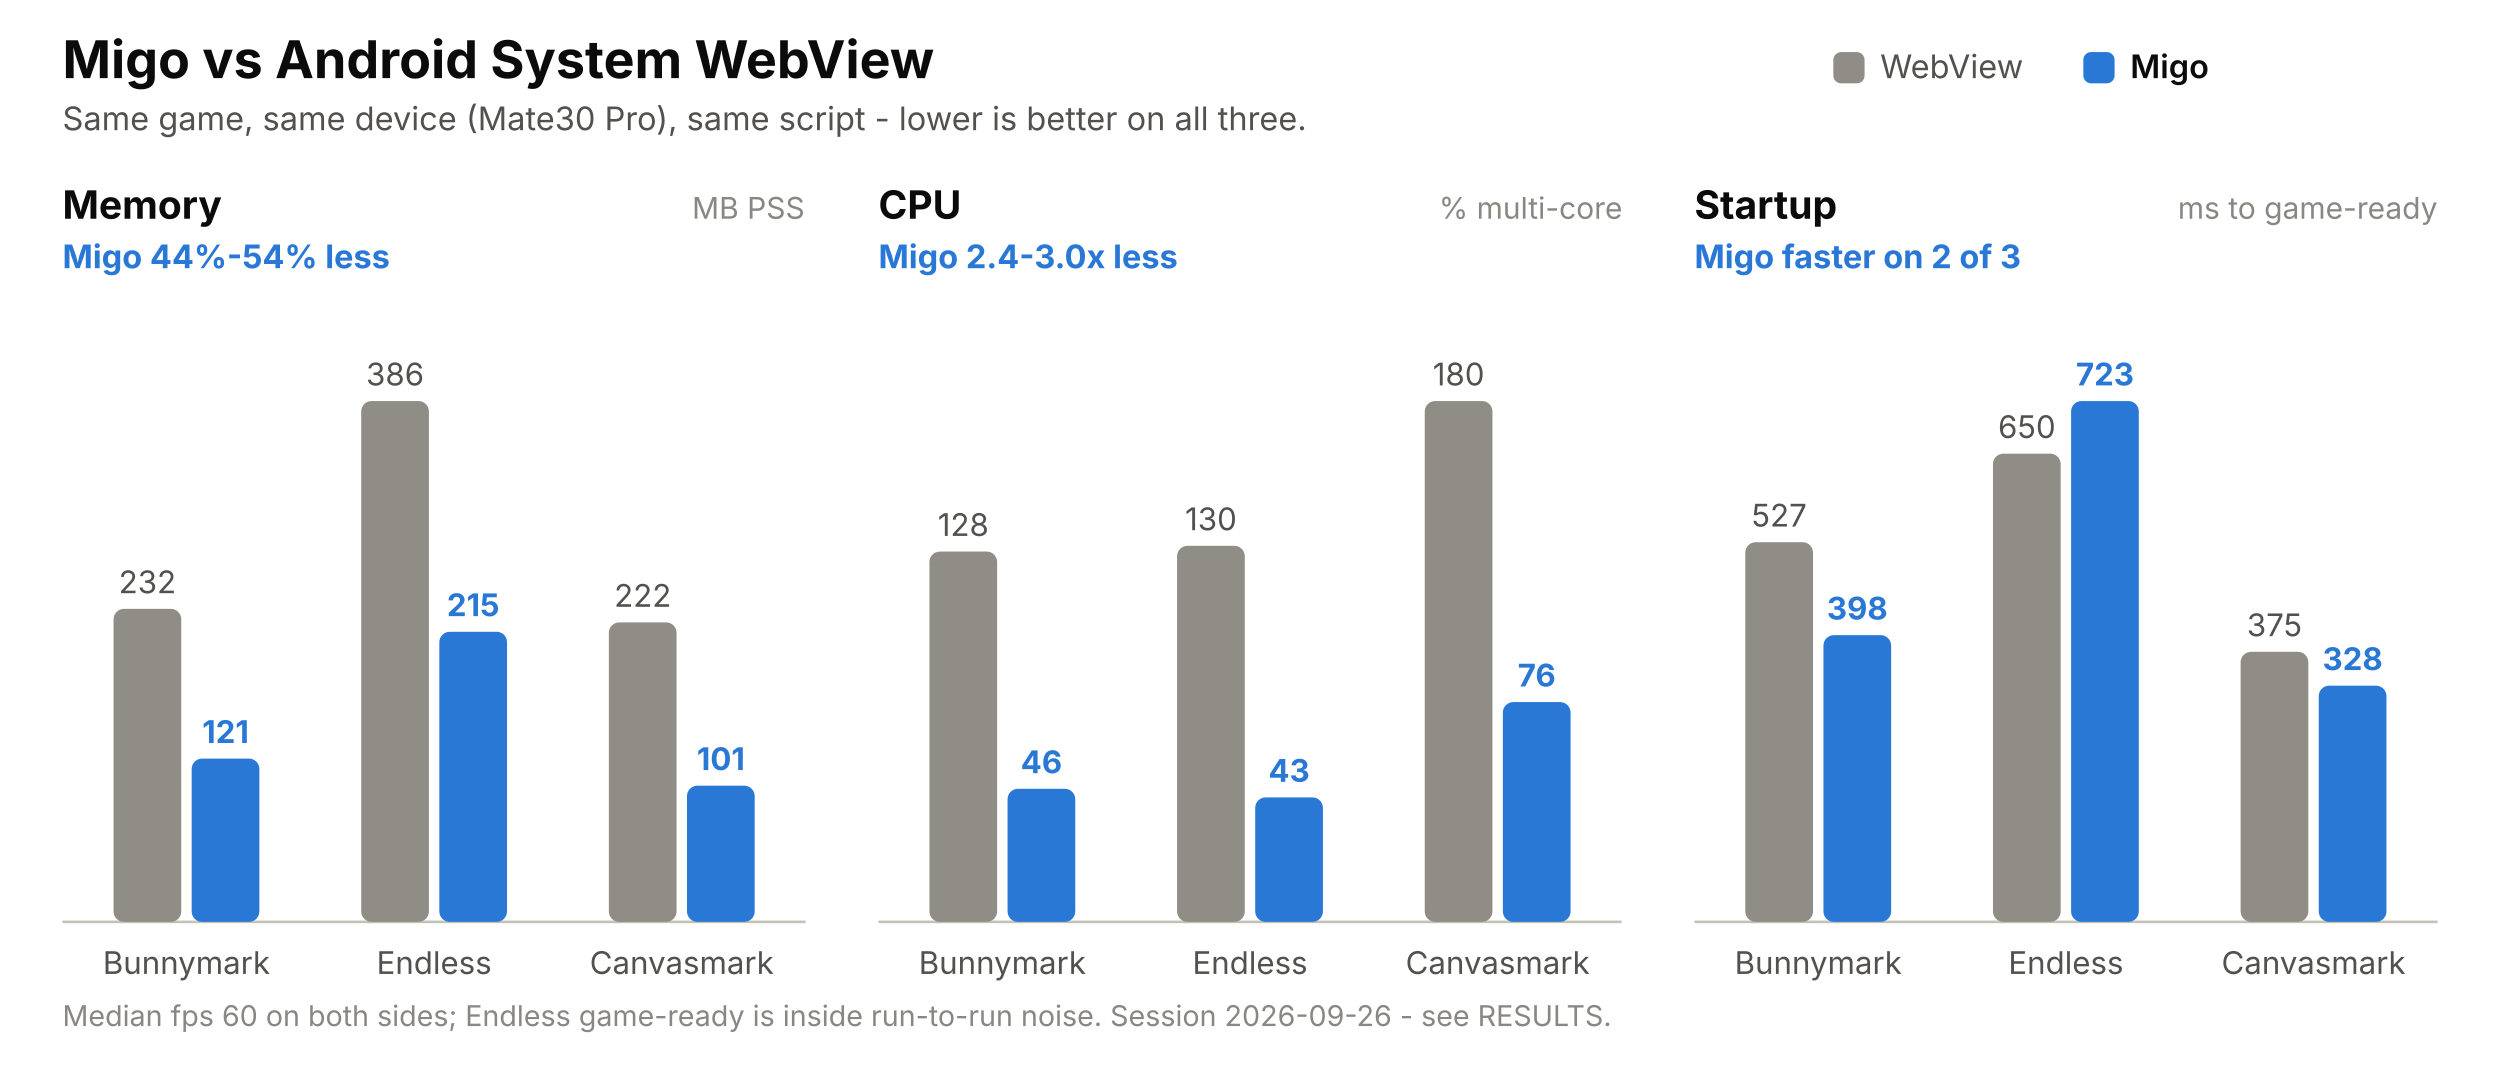
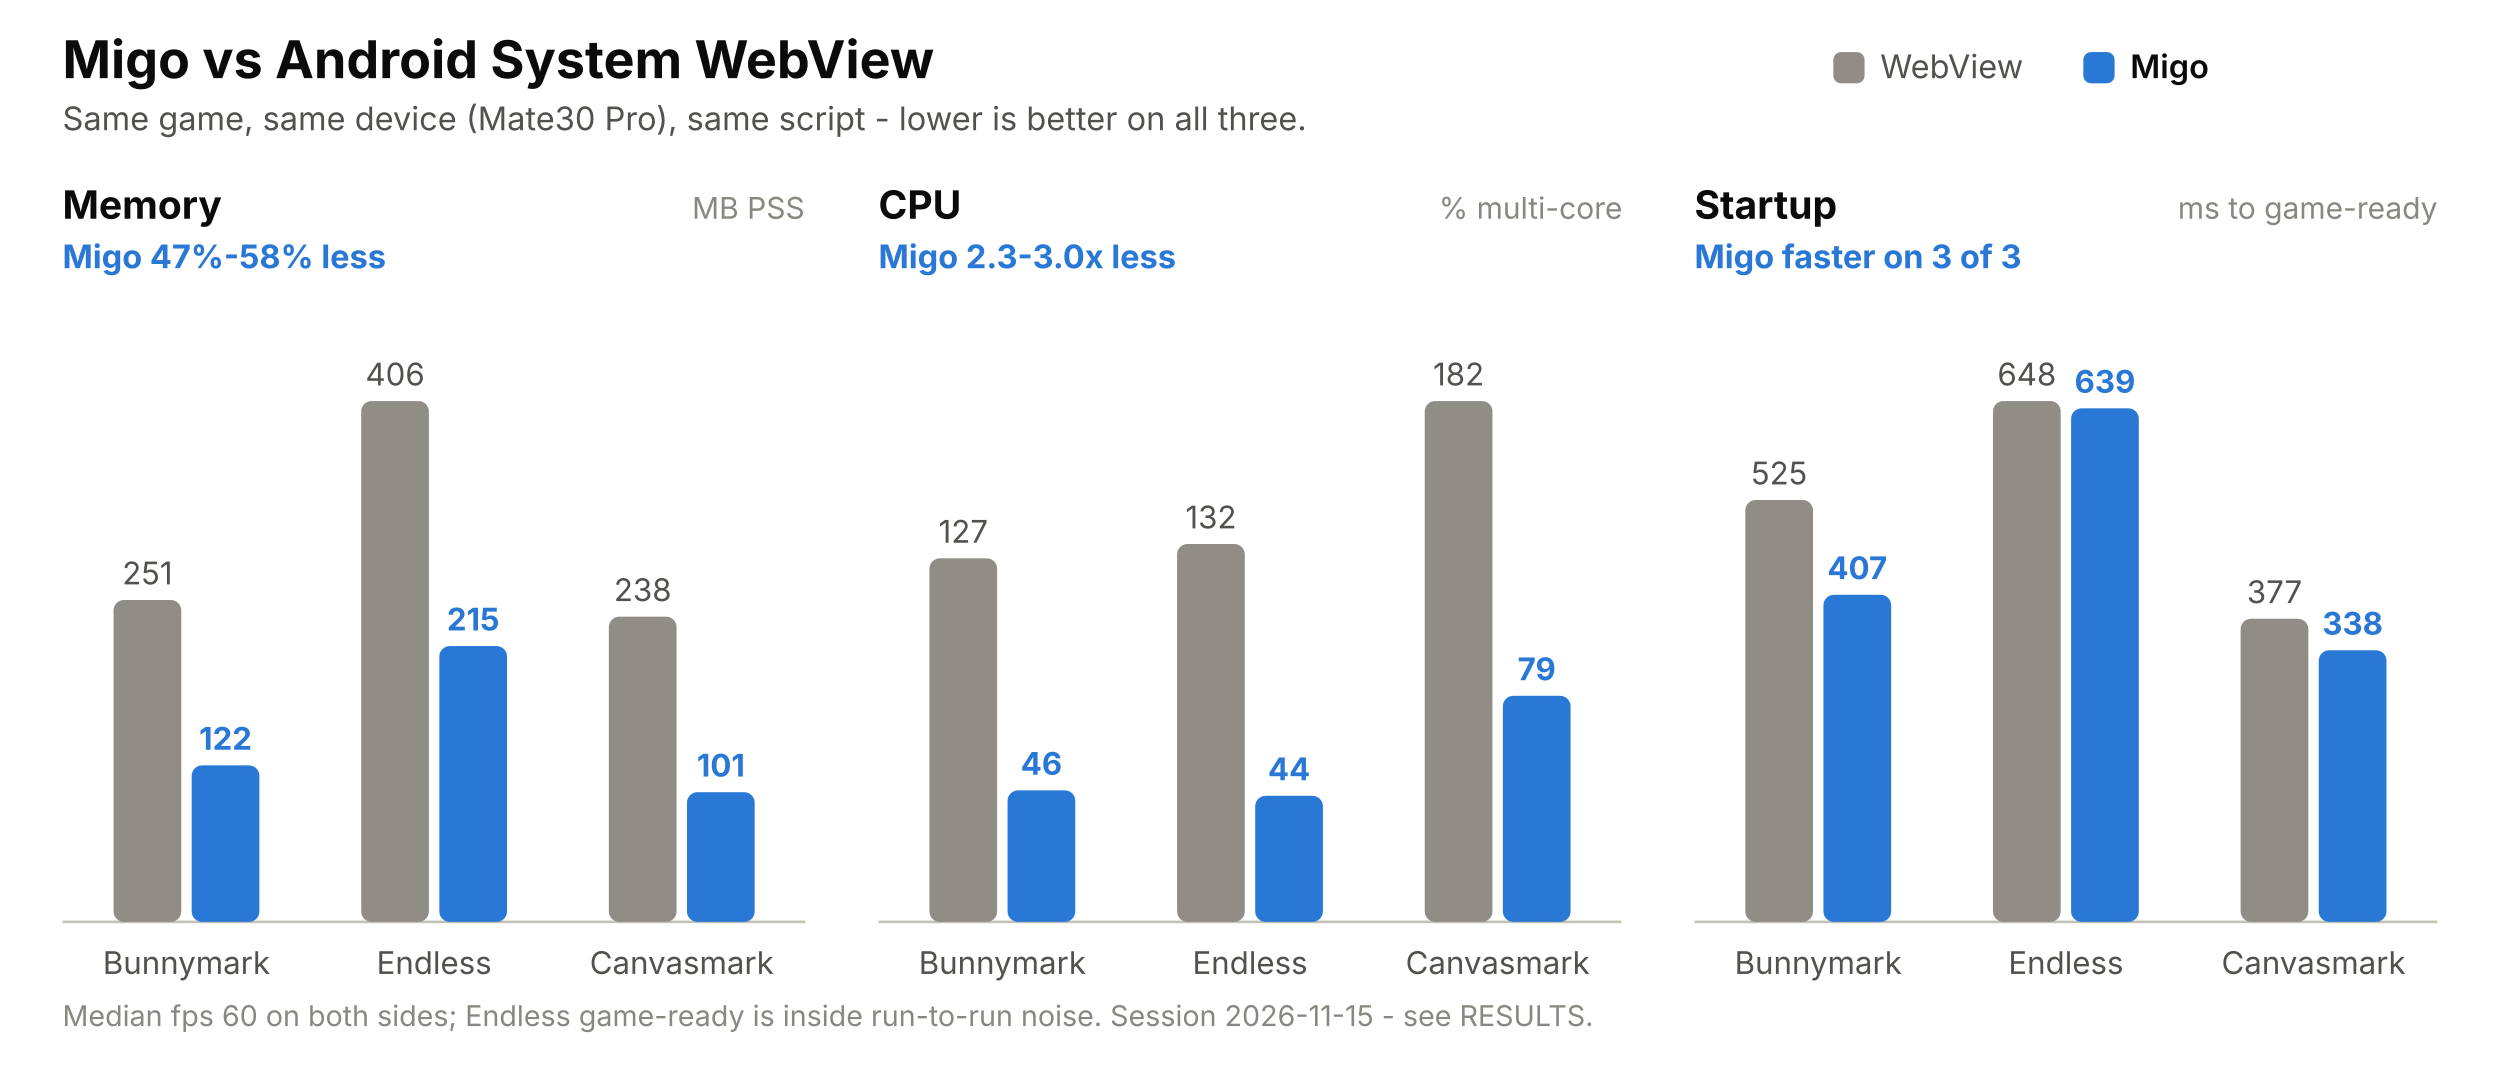
<svg xmlns="http://www.w3.org/2000/svg" width="960" height="410" viewBox="0 0 960 410" font-family="system-ui,-apple-system,Segoe UI,sans-serif">
  <text x="24" y="30" font-size="20" font-weight="700" fill="#0b0b0b">Migo vs Android System WebView</text>
  <text x="24" y="50" font-size="12.5" fill="#52514e">Same game, same device (Mate30 Pro), same script - lower is better on all three.</text>
  <rect x="704" y="20" width="12" height="12" rx="3" fill="#8f8d86" />
  <text x="722" y="30" font-size="12.5" fill="#52514e">WebView</text>
  <rect x="800" y="20" width="12" height="12" rx="3" fill="#2a78d6" />
  <text x="818" y="30" font-size="12.5" font-weight="600" fill="#0b0b0b">Migo</text>
  <text x="24.0" y="84" font-size="15" font-weight="700" fill="#0b0b0b">Memory</text>
  <text x="309" y="84" font-size="11.5" text-anchor="end" fill="#898781">MB PSS</text>
-   <text x="24.0" y="103" font-size="12.5" font-weight="700" fill="#2a78d6">Migo 44%-54% less</text>
+   <text x="24.0" y="103" font-size="12.5" font-weight="700" fill="#2a78d6">Migo 47%-58% less</text>
  <line x1="24.0" y1="354" x2="309.333" y2="354" stroke="#c3c2b7" stroke-width="1" />
-   <rect x="43.6" y="233.8" width="26" height="120.2" rx="4" fill="#8f8d86" />
-   <text x="56.6" y="227.8" font-size="12" font-weight="400" text-anchor="middle" fill="#52514e">232</text>
-   <rect x="73.6" y="291.3" width="26" height="62.7" rx="4" fill="#2a78d6" />
-   <text x="86.6" y="285.3" font-size="12" font-weight="700" text-anchor="middle" fill="#2a78d6">121</text>
+   <rect x="43.6" y="230.4" width="26" height="123.6" rx="4" fill="#8f8d86" />
+   <text x="56.6" y="224.4" font-size="12" font-weight="400" text-anchor="middle" fill="#52514e">251</text>
+   <rect x="73.6" y="293.9" width="26" height="60.1" rx="4" fill="#2a78d6" />
+   <text x="86.6" y="287.9" font-size="12" font-weight="700" text-anchor="middle" fill="#2a78d6">122</text>
  <text x="71.6" y="374.0" font-size="12" text-anchor="middle" fill="#52514e">Bunnymark</text>
  <rect x="138.7" y="154.0" width="26" height="200.0" rx="4" fill="#8f8d86" />
-   <text x="151.7" y="148.0" font-size="12" font-weight="400" text-anchor="middle" fill="#52514e">386</text>
-   <rect x="168.7" y="242.6" width="26" height="111.4" rx="4" fill="#2a78d6" />
-   <text x="181.7" y="236.6" font-size="12" font-weight="700" text-anchor="middle" fill="#2a78d6">215</text>
+   <text x="151.7" y="148.0" font-size="12" font-weight="400" text-anchor="middle" fill="#52514e">406</text>
+   <rect x="168.7" y="248.1" width="26" height="105.9" rx="4" fill="#2a78d6" />
+   <text x="181.7" y="242.1" font-size="12" font-weight="700" text-anchor="middle" fill="#2a78d6">215</text>
  <text x="166.7" y="374.0" font-size="12" text-anchor="middle" fill="#52514e">Endless</text>
-   <rect x="233.8" y="239.0" width="26" height="115.0" rx="4" fill="#8f8d86" />
-   <text x="246.8" y="233.0" font-size="12" font-weight="400" text-anchor="middle" fill="#52514e">222</text>
-   <rect x="263.8" y="301.7" width="26" height="52.3" rx="4" fill="#2a78d6" />
-   <text x="276.8" y="295.7" font-size="12" font-weight="700" text-anchor="middle" fill="#2a78d6">101</text>
+   <rect x="233.8" y="236.8" width="26" height="117.2" rx="4" fill="#8f8d86" />
+   <text x="246.8" y="230.8" font-size="12" font-weight="400" text-anchor="middle" fill="#52514e">238</text>
+   <rect x="263.8" y="304.2" width="26" height="49.8" rx="4" fill="#2a78d6" />
+   <text x="276.8" y="298.2" font-size="12" font-weight="700" text-anchor="middle" fill="#2a78d6">101</text>
  <text x="261.8" y="374.0" font-size="12" text-anchor="middle" fill="#52514e">Canvasmark</text>
  <text x="337.333" y="84" font-size="15" font-weight="700" fill="#0b0b0b">CPU</text>
  <text x="623" y="84" font-size="11.5" text-anchor="end" fill="#898781">% multi-core</text>
-   <text x="337.333" y="103" font-size="12.5" font-weight="700" fill="#2a78d6">Migo 2.4-3.0x less</text>
+   <text x="337.333" y="103" font-size="12.5" font-weight="700" fill="#2a78d6">Migo 2.3-3.0x less</text>
  <line x1="337.333" y1="354" x2="622.667" y2="354" stroke="#c3c2b7" stroke-width="1" />
-   <rect x="356.9" y="211.8" width="26" height="142.2" rx="4" fill="#8f8d86" />
-   <text x="369.9" y="205.8" font-size="12" font-weight="400" text-anchor="middle" fill="#52514e">128</text>
-   <rect x="386.9" y="302.9" width="26" height="51.1" rx="4" fill="#2a78d6" />
-   <text x="399.9" y="296.9" font-size="12" font-weight="700" text-anchor="middle" fill="#2a78d6">46</text>
+   <rect x="356.9" y="214.4" width="26" height="139.6" rx="4" fill="#8f8d86" />
+   <text x="369.9" y="208.4" font-size="12" font-weight="400" text-anchor="middle" fill="#52514e">127</text>
+   <rect x="386.9" y="303.5" width="26" height="50.5" rx="4" fill="#2a78d6" />
+   <text x="399.9" y="297.5" font-size="12" font-weight="700" text-anchor="middle" fill="#2a78d6">46</text>
  <text x="384.9" y="374.0" font-size="12" text-anchor="middle" fill="#52514e">Bunnymark</text>
-   <rect x="452.0" y="209.6" width="26" height="144.4" rx="4" fill="#8f8d86" />
-   <text x="465.0" y="203.6" font-size="12" font-weight="400" text-anchor="middle" fill="#52514e">130</text>
-   <rect x="482.0" y="306.2" width="26" height="47.8" rx="4" fill="#2a78d6" />
-   <text x="495.0" y="300.2" font-size="12" font-weight="700" text-anchor="middle" fill="#2a78d6">43</text>
+   <rect x="452.0" y="208.9" width="26" height="145.1" rx="4" fill="#8f8d86" />
+   <text x="465.0" y="202.9" font-size="12" font-weight="400" text-anchor="middle" fill="#52514e">132</text>
+   <rect x="482.0" y="305.6" width="26" height="48.4" rx="4" fill="#2a78d6" />
+   <text x="495.0" y="299.6" font-size="12" font-weight="700" text-anchor="middle" fill="#2a78d6">44</text>
  <text x="480.0" y="374.0" font-size="12" text-anchor="middle" fill="#52514e">Endless</text>
  <rect x="547.1" y="154.0" width="26" height="200.0" rx="4" fill="#8f8d86" />
-   <text x="560.1" y="148.0" font-size="12" font-weight="400" text-anchor="middle" fill="#52514e">180</text>
-   <rect x="577.1" y="269.6" width="26" height="84.4" rx="4" fill="#2a78d6" />
-   <text x="590.1" y="263.6" font-size="12" font-weight="700" text-anchor="middle" fill="#2a78d6">76</text>
+   <text x="560.1" y="148.0" font-size="12" font-weight="400" text-anchor="middle" fill="#52514e">182</text>
+   <rect x="577.1" y="267.2" width="26" height="86.8" rx="4" fill="#2a78d6" />
+   <text x="590.1" y="261.2" font-size="12" font-weight="700" text-anchor="middle" fill="#2a78d6">79</text>
  <text x="575.1" y="374.0" font-size="12" text-anchor="middle" fill="#52514e">Canvasmark</text>
  <text x="650.667" y="84" font-size="15" font-weight="700" fill="#0b0b0b">Startup</text>
  <text x="936" y="84" font-size="11.5" text-anchor="end" fill="#898781">ms to game-ready</text>
-   <text x="650.667" y="103" font-size="12.5" font-weight="700" fill="#2a78d6">Migo faster on 2 of 3</text>
+   <text x="650.667" y="103" font-size="12.5" font-weight="700" fill="#2a78d6">Migo faster on 3 of 3</text>
  <line x1="650.667" y1="354" x2="936.0" y2="354" stroke="#c3c2b7" stroke-width="1" />
-   <rect x="670.2" y="208.2" width="26" height="145.8" rx="4" fill="#8f8d86" />
-   <text x="683.2" y="202.2" font-size="12" font-weight="400" text-anchor="middle" fill="#52514e">527</text>
-   <rect x="700.2" y="243.9" width="26" height="110.1" rx="4" fill="#2a78d6" />
-   <text x="713.2" y="237.9" font-size="12" font-weight="700" text-anchor="middle" fill="#2a78d6">398</text>
+   <rect x="670.2" y="192.0" width="26" height="162.0" rx="4" fill="#8f8d86" />
+   <text x="683.2" y="186.0" font-size="12" font-weight="400" text-anchor="middle" fill="#52514e">525</text>
+   <rect x="700.2" y="228.4" width="26" height="125.6" rx="4" fill="#2a78d6" />
+   <text x="713.2" y="222.4" font-size="12" font-weight="700" text-anchor="middle" fill="#2a78d6">407</text>
  <text x="698.2" y="374.0" font-size="12" text-anchor="middle" fill="#52514e">Bunnymark</text>
-   <rect x="765.3" y="174.2" width="26" height="179.8" rx="4" fill="#8f8d86" />
-   <text x="778.3" y="168.2" font-size="12" font-weight="400" text-anchor="middle" fill="#52514e">650</text>
-   <rect x="795.3" y="154.0" width="26" height="200.0" rx="4" fill="#2a78d6" />
-   <text x="808.3" y="148.0" font-size="12" font-weight="700" text-anchor="middle" fill="#2a78d6">723</text>
+   <rect x="765.3" y="154.0" width="26" height="200.0" rx="4" fill="#8f8d86" />
+   <text x="778.3" y="148.0" font-size="12" font-weight="400" text-anchor="middle" fill="#52514e">648</text>
+   <rect x="795.3" y="156.8" width="26" height="197.2" rx="4" fill="#2a78d6" />
+   <text x="808.3" y="150.8" font-size="12" font-weight="700" text-anchor="middle" fill="#2a78d6">639</text>
  <text x="793.3" y="374.0" font-size="12" text-anchor="middle" fill="#52514e">Endless</text>
-   <rect x="860.4" y="250.3" width="26" height="103.7" rx="4" fill="#8f8d86" />
-   <text x="873.4" y="244.3" font-size="12" font-weight="400" text-anchor="middle" fill="#52514e">375</text>
-   <rect x="890.4" y="263.3" width="26" height="90.7" rx="4" fill="#2a78d6" />
-   <text x="903.4" y="257.3" font-size="12" font-weight="700" text-anchor="middle" fill="#2a78d6">328</text>
+   <rect x="860.4" y="237.6" width="26" height="116.4" rx="4" fill="#8f8d86" />
+   <text x="873.4" y="231.6" font-size="12" font-weight="400" text-anchor="middle" fill="#52514e">377</text>
+   <rect x="890.4" y="249.7" width="26" height="104.3" rx="4" fill="#2a78d6" />
+   <text x="903.4" y="243.7" font-size="12" font-weight="700" text-anchor="middle" fill="#2a78d6">338</text>
  <text x="888.4" y="374.0" font-size="12" text-anchor="middle" fill="#52514e">Canvasmark</text>
-   <text x="24" y="394" font-size="11" fill="#898781">Median fps 60 on both sides; Endless game-ready is inside run-to-run noise. Session 2026-09-26 - see RESULTS.</text>
+   <text x="24" y="394" font-size="11" fill="#898781">Median fps 60 on both sides; Endless game-ready is inside run-to-run noise. Session 2026-11-15 - see RESULTS.</text>
</svg>
